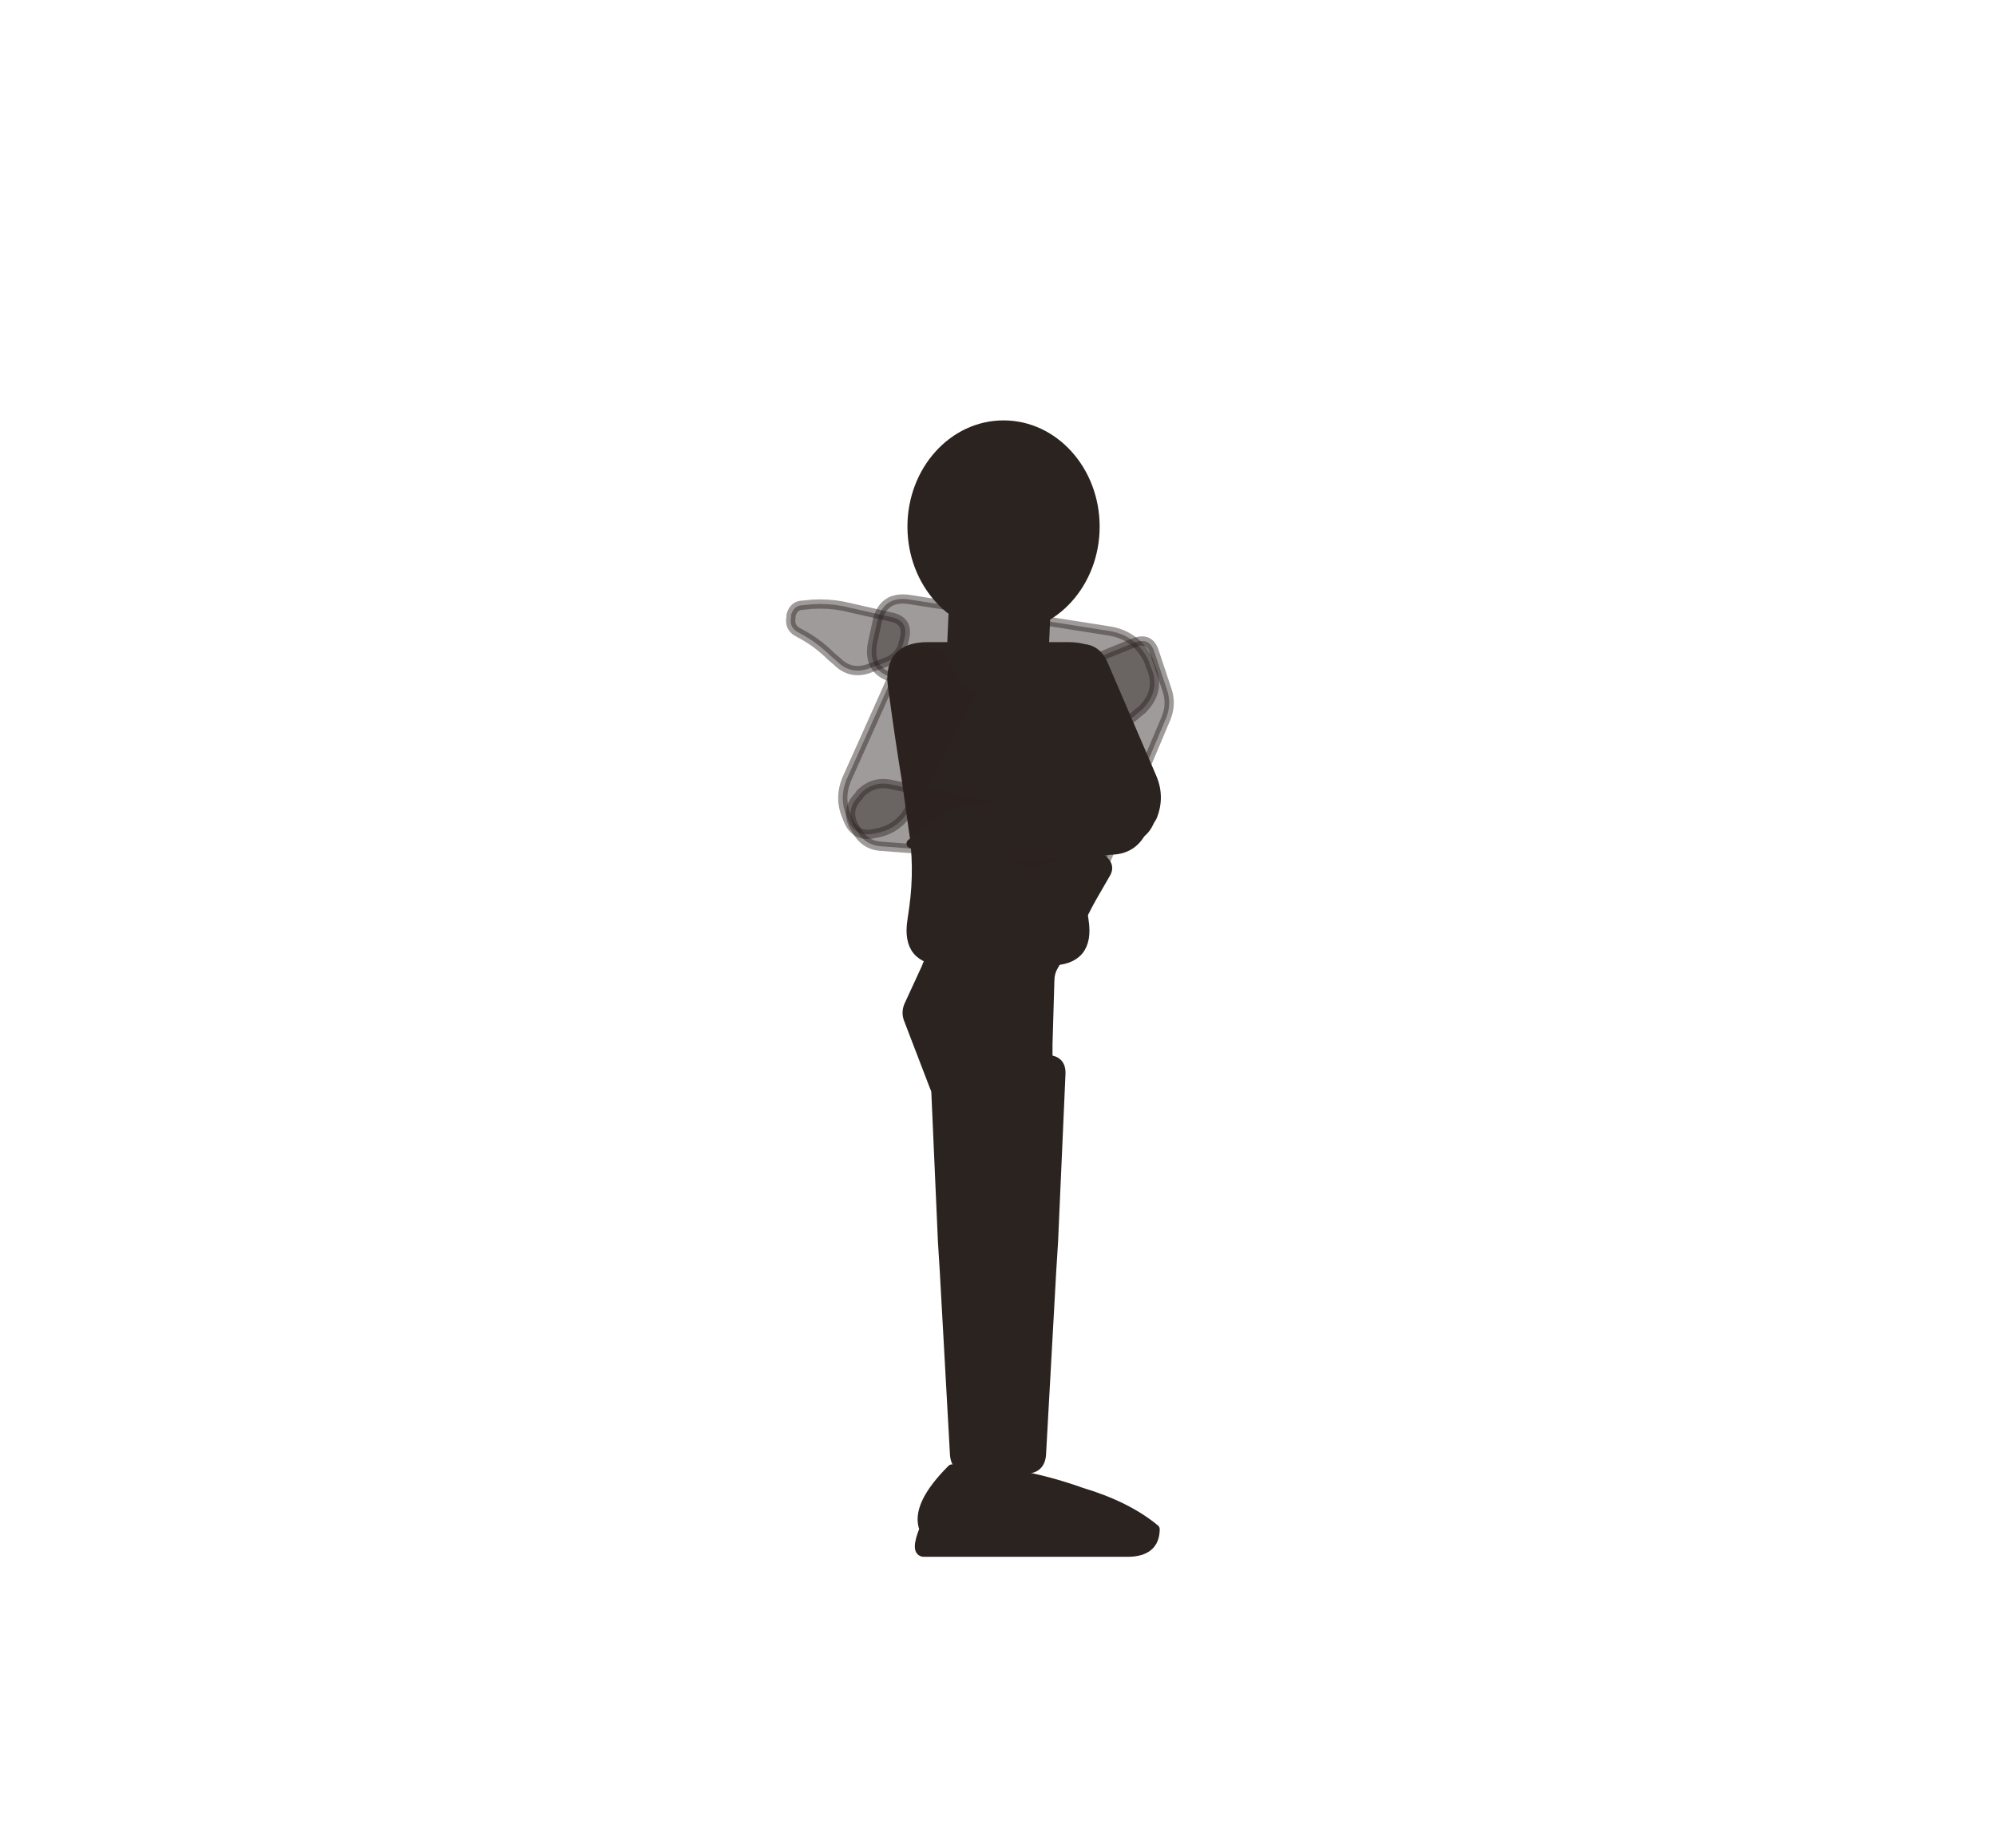
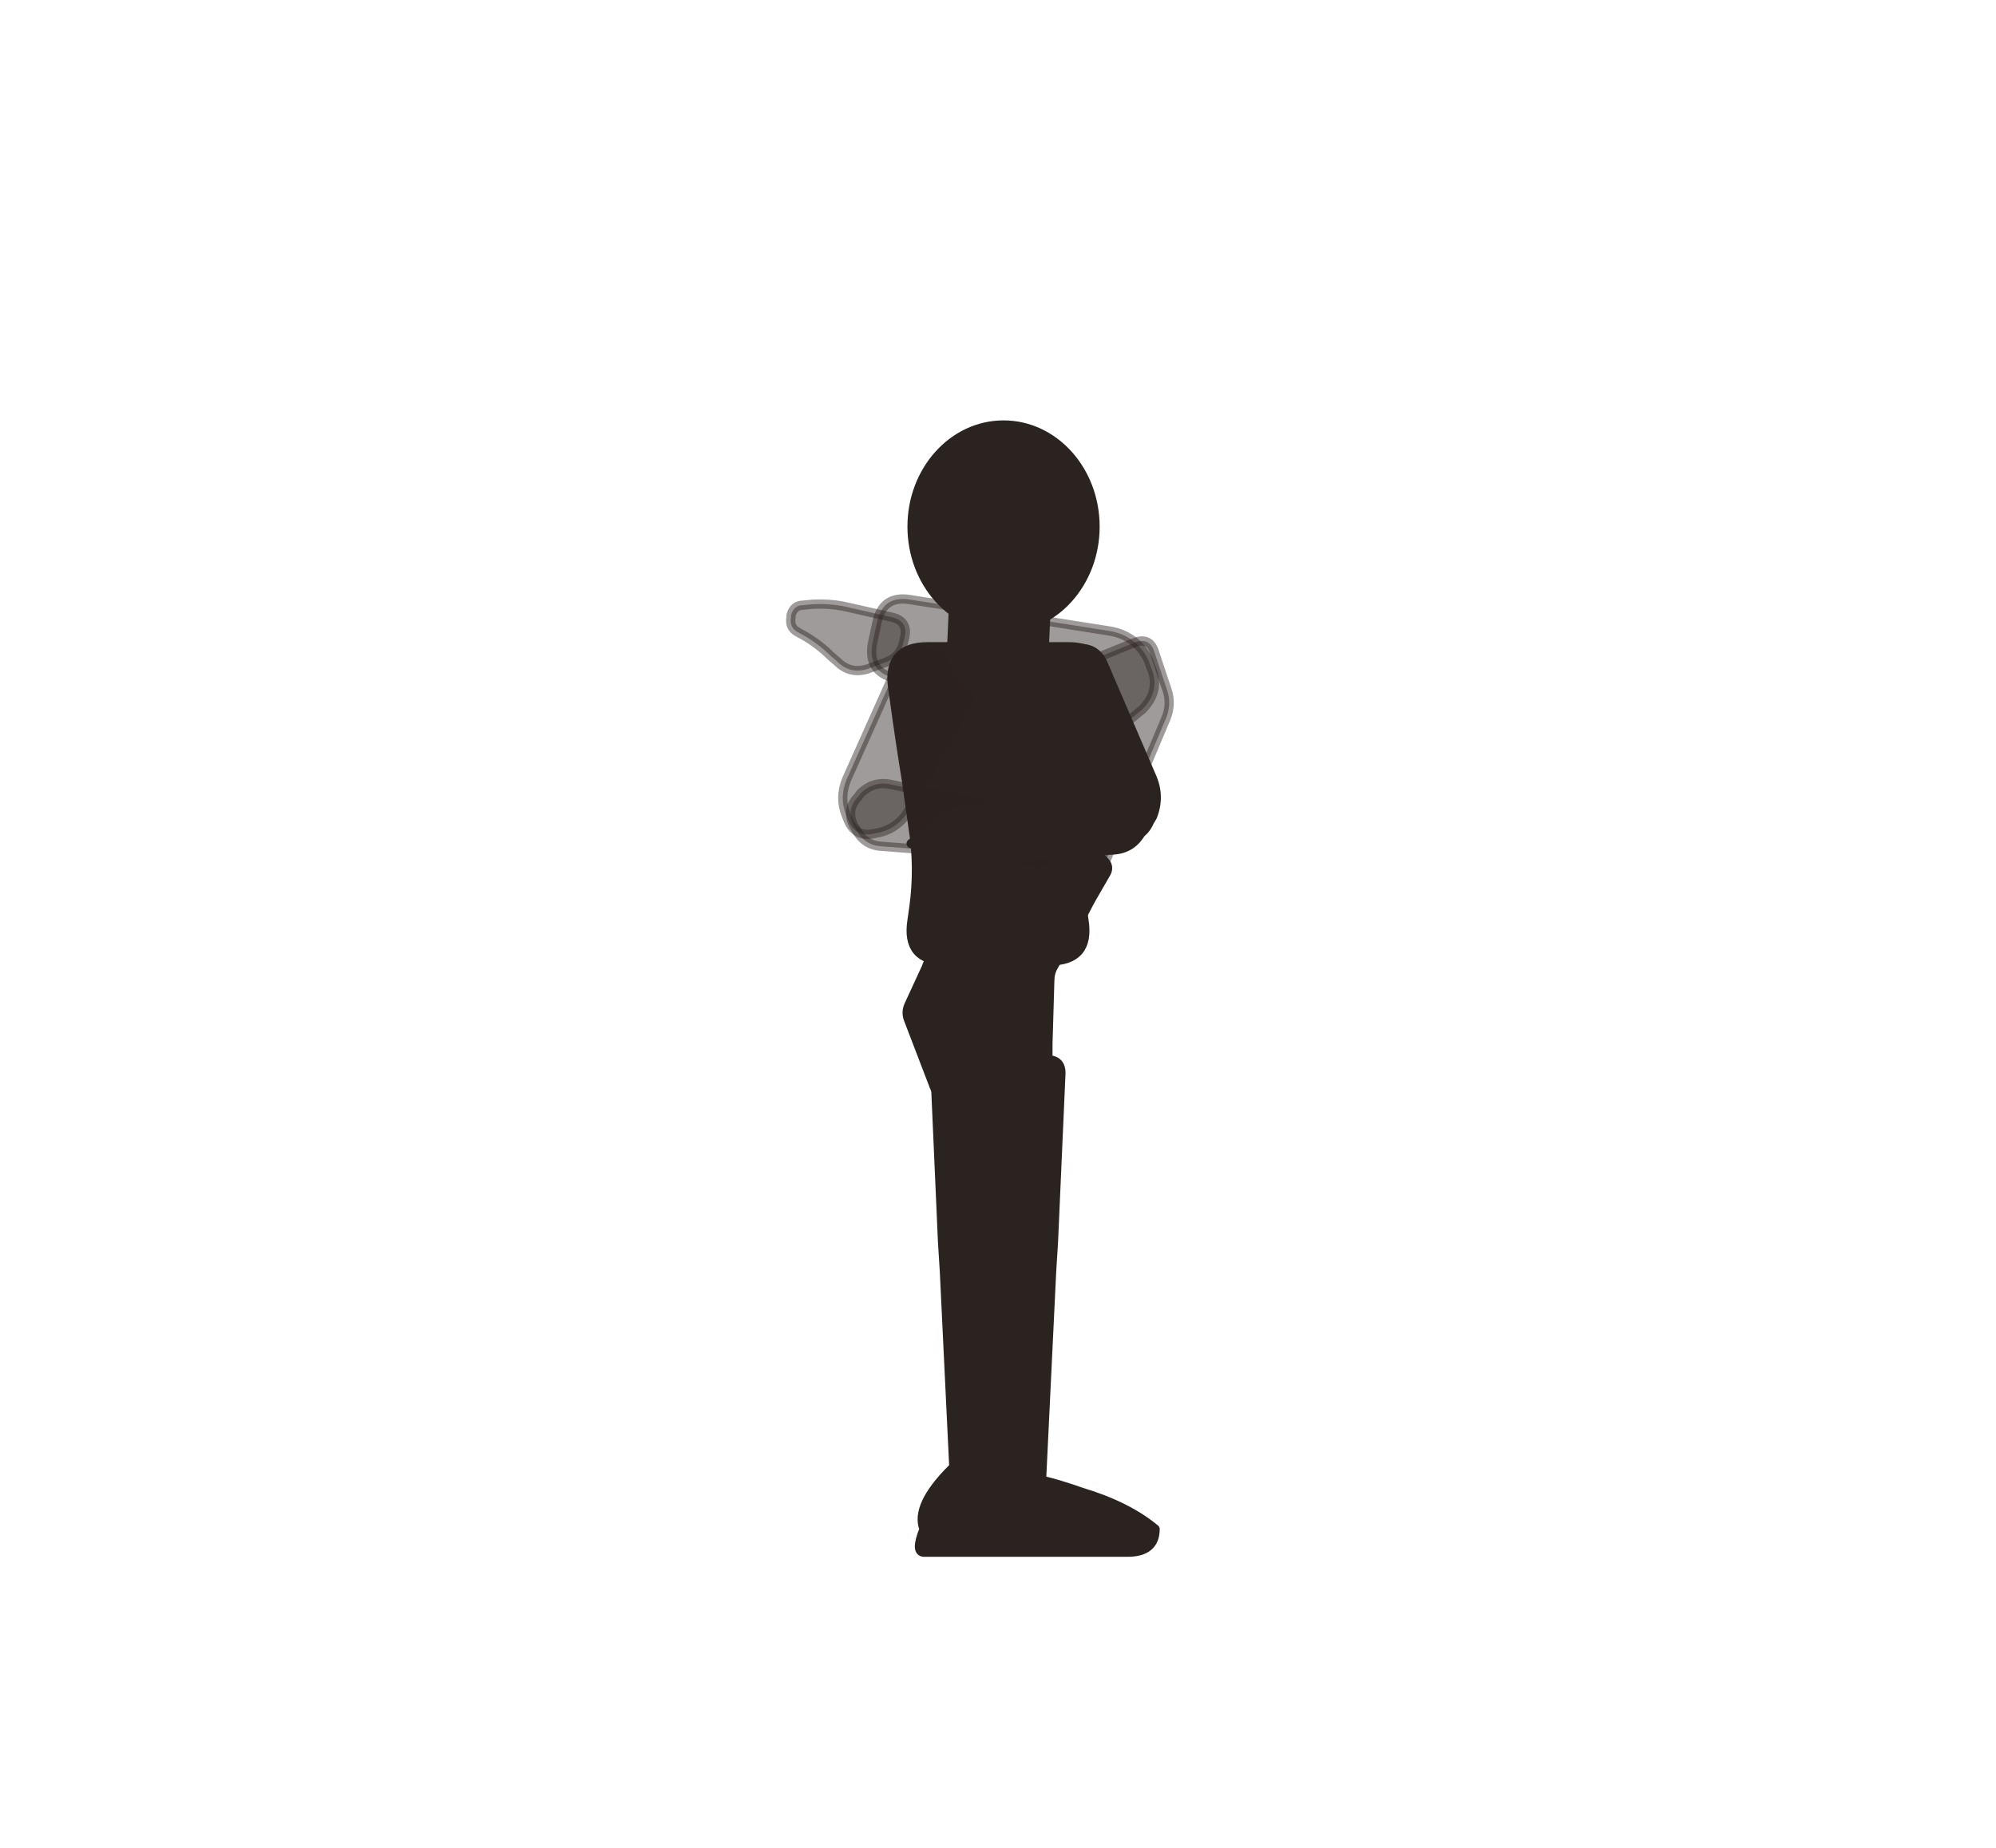
<svg xmlns="http://www.w3.org/2000/svg" viewBox="-8 0 216 200">
-   <path d="M 93.2,116.3 L 94,134.4 Q 94.1,136 94.2,137.6 L 95.3,157.4 Q 95.4,159 97,159 L 103,159 Q 104.6,159 104.7,157.4 L 105.8,137.6 Q 105.9,136 106,134.4 L 106.8,116.3 Q 106.9,114.7 105.3,114.7 L 94.7,114.7 Q 93.1,114.7 93.2,116.3 Z" fill="#2b2320" stroke="#2b2320" stroke-width="1" stroke-linejoin="round" />
+   <path d="M 93.2,116.3 L 94,134.4 Q 94.1,136 94.2,137.6 L 95.3,160.4 Q 95.4,162 96.5,163.2 L 98.9,165.7 Q 100,166.8 101.1,165.7 L 103.5,163.2 Q 104.6,162 104.7,160.4 L 105.8,137.6 Q 105.9,136 106,134.4 L 106.8,116.3 Q 106.9,114.7 105.3,114.7 L 94.7,114.7 Q 93.1,114.7 93.2,116.3 Z" fill="#2b2320" stroke="#2b2320" stroke-width="1" stroke-linejoin="round" />
  <path d="M 92,168 L 114,168 Q 117,168 117,165.5 Q 114,163 109,161.5 Q 102,159 95,159 Q 91,163 92,165.5 Q 91,168 92,168 Z" fill="#2b2320" stroke="#2b2320" stroke-width="1" stroke-linejoin="round" />
  <path d="M 110.3,96.4 L 118.2,77.7 Q 118.8,76.2 118.3,74.7 L 116.9,70.5 Q 116.4,69 114.9,69.5 L 110.7,71.2 Q 109.2,71.8 108.5,73.2 L 99.2,91.2 Q 98.4,92.7 99.9,93.3 L 108.2,97.2 Q 109.7,97.9 110.3,96.4 Z" fill="#2b2320" stroke="#2b2320" stroke-width="1" stroke-linejoin="round" fill-opacity="0.45" stroke-opacity="0.45" />
  <path d="M 112.1,68.3 L 90.5,64.9 Q 87.5,64.4 86.9,67.4 L 86.4,69.7 Q 85.9,72.7 88.8,73.4 L 110.1,78.5 Q 113,79.2 115.1,77.2 L 115.6,76.8 Q 117.7,74.7 116.5,72.1 L 116.3,71.5 Q 115,68.8 112.1,68.3 Z" fill="#2b2320" stroke="#2b2320" stroke-width="1" stroke-linejoin="round" fill-opacity="0.45" stroke-opacity="0.45" />
  <path d="M 89.9,69 L 89.8,69.4 Q 89.5,71.1 87.8,71.7 L 85.9,72.4 Q 84,73 82.6,71.6 L 81.9,71 Q 80.7,69.8 79.2,68.9 L 78.3,68.4 Q 77.4,67.9 77.6,66.8 L 77.6,66.6 Q 77.9,65.5 78.9,65.5 L 79.9,65.4 Q 81.6,65.3 83.2,65.6 L 88.5,66.8 Q 90.3,67.2 89.9,69 Z" fill="#2b2320" stroke="#2b2320" stroke-width="1" stroke-linejoin="round" fill-opacity="0.45" stroke-opacity="0.45" />
  <path d="M 109.3,99.6 L 109.1,98.2 Q 108.5,93.8 109.2,89.5 L 109.9,84.5 Q 110.6,80.2 111.2,75.8 L 111.4,74.4 Q 112,70 107.6,70 L 92.4,70 Q 88,70 88.6,74.4 L 88.8,75.8 Q 89.4,80.2 90.1,84.5 L 90.8,89.5 Q 91.5,93.8 90.9,98.2 L 90.7,99.6 Q 90,104 94.4,104 L 105.6,104 Q 110,104 109.3,99.6 Z" fill="#2b2320" stroke="#2b2320" stroke-width="1" stroke-linejoin="round" />
  <path d="M 90.4,108.7 L 92.2,104.8 Q 92.5,104 92.9,103.3 L 101,89.2 Q 101.3,88.7 101.8,88.6 L 102,88.5 Q 102.5,88.4 103.1,88.6 L 105.9,89.5 Q 106.7,89.7 107.4,90.2 L 109.6,91.6 Q 110.3,92 110.9,92.6 L 111.5,93.2 Q 112.1,93.8 111.7,94.5 L 110.2,97.1 Q 109.8,97.8 109.4,98.6 L 106,104.6 Q 105.6,105.3 105.6,106.2 L 105.4,113 Q 105.4,113.8 105.4,114.7 L 105.3,117.8 Q 105.3,118.4 104.9,118.8 L 104.7,118.8 Q 104.3,119.2 103.7,119.3 L 100.8,119.6 Q 100,119.8 99.2,119.6 L 96.6,119.3 Q 95.7,119.2 94.9,118.9 L 94.2,118.7 Q 93.4,118.4 93.1,117.6 L 90.3,110.3 Q 90,109.5 90.4,108.7 Z" fill="#2b2320" stroke="#2b2320" stroke-width="1" stroke-linejoin="round" />
  <path d="M 89.2,71.9 L 83.6,84.4 Q 82.8,86.4 83.6,88.3 L 83.8,88.8 Q 84.6,90.7 86.7,90.2 L 87.2,90.1 Q 89.2,89.6 90.3,87.8 L 96.9,75.7 Q 97.9,74 96.4,72.7 L 96,72.4 Q 94.4,71.1 92.5,70.6 L 92,70.5 Q 90.1,70 89.2,71.9 Z" fill="#2b2320" stroke="#2b2320" stroke-width="1" stroke-linejoin="round" fill-opacity="0.45" stroke-opacity="0.45" />
  <path d="M 87.4,91.6 L 97.9,92.4 Q 99.6,92.6 101,91.6 L 101.3,91.4 Q 102.7,90.4 101.7,89.1 L 101.4,88.8 Q 100.4,87.4 98.7,87.1 L 88.4,84.9 Q 86.5,84.5 85.1,85.9 L 84.9,86.2 Q 83.5,87.6 84.4,89.4 L 84.6,89.7 Q 85.5,91.5 87.4,91.6 Z" fill="#2b2320" stroke="#2b2320" stroke-width="1" stroke-linejoin="round" fill-opacity="0.45" stroke-opacity="0.45" />
  <path d="M 99.6,92.5 L 104.1,93.4 L 109.4,91.3 L 104.9,87.9 L 100.4,87.5 Z" fill="#2b2320" stroke="#2b2320" stroke-width="1" stroke-linejoin="round" fill-opacity="0.45" stroke-opacity="0.45" />
  <path d="M 102.7,76.2 L 109.2,87.7 Q 110.4,89.8 112.7,90.4 L 113.2,90.5 Q 115.5,91 116.4,88.9 L 116.7,88.4 Q 117.6,86.2 116.6,84 L 111.4,71.9 Q 110.5,69.8 108.2,70.3 L 107.7,70.5 Q 105.5,71 103.7,72.5 L 103.3,72.8 Q 101.5,74.2 102.7,76.2 Z" fill="#2b2320" stroke="#2b2320" stroke-width="1" stroke-linejoin="round" />
  <path d="M 111.3,84.6 L 101.4,86.8 Q 99.6,87.2 98.5,88.7 L 98.2,89 Q 97.1,90.4 98.6,91.5 L 98.9,91.7 Q 100.4,92.8 102.2,92.7 L 112.4,92 Q 114.6,91.9 115.6,89.9 L 115.8,89.5 Q 116.8,87.6 115.3,86 L 114.9,85.7 Q 113.4,84.1 111.3,84.6 Z" fill="#2b2320" stroke="#2b2320" stroke-width="1" stroke-linejoin="round" />
  <path d="M 100.4,92.5 L 95.9,93.4 L 90.6,91.3 L 95.1,87.9 L 99.6,87.5 Z" fill="#2b2320" stroke="#2b2320" stroke-width="1" stroke-linejoin="round" />
  <path d="M 105,70.2 L 105.2,65.8 A 5 5 0 0 0 95.2,65.3 L 95,69.8 A 5 5 0 0 0 105,70.2 Z" fill="#2b2320" stroke="#2b2320" stroke-width="1" stroke-linejoin="round" />
  <ellipse cx="100.6" cy="57" rx="9.9" ry="11" fill="#2b2320" stroke="#2b2320" stroke-width="1" stroke-linejoin="round" />
</svg>
